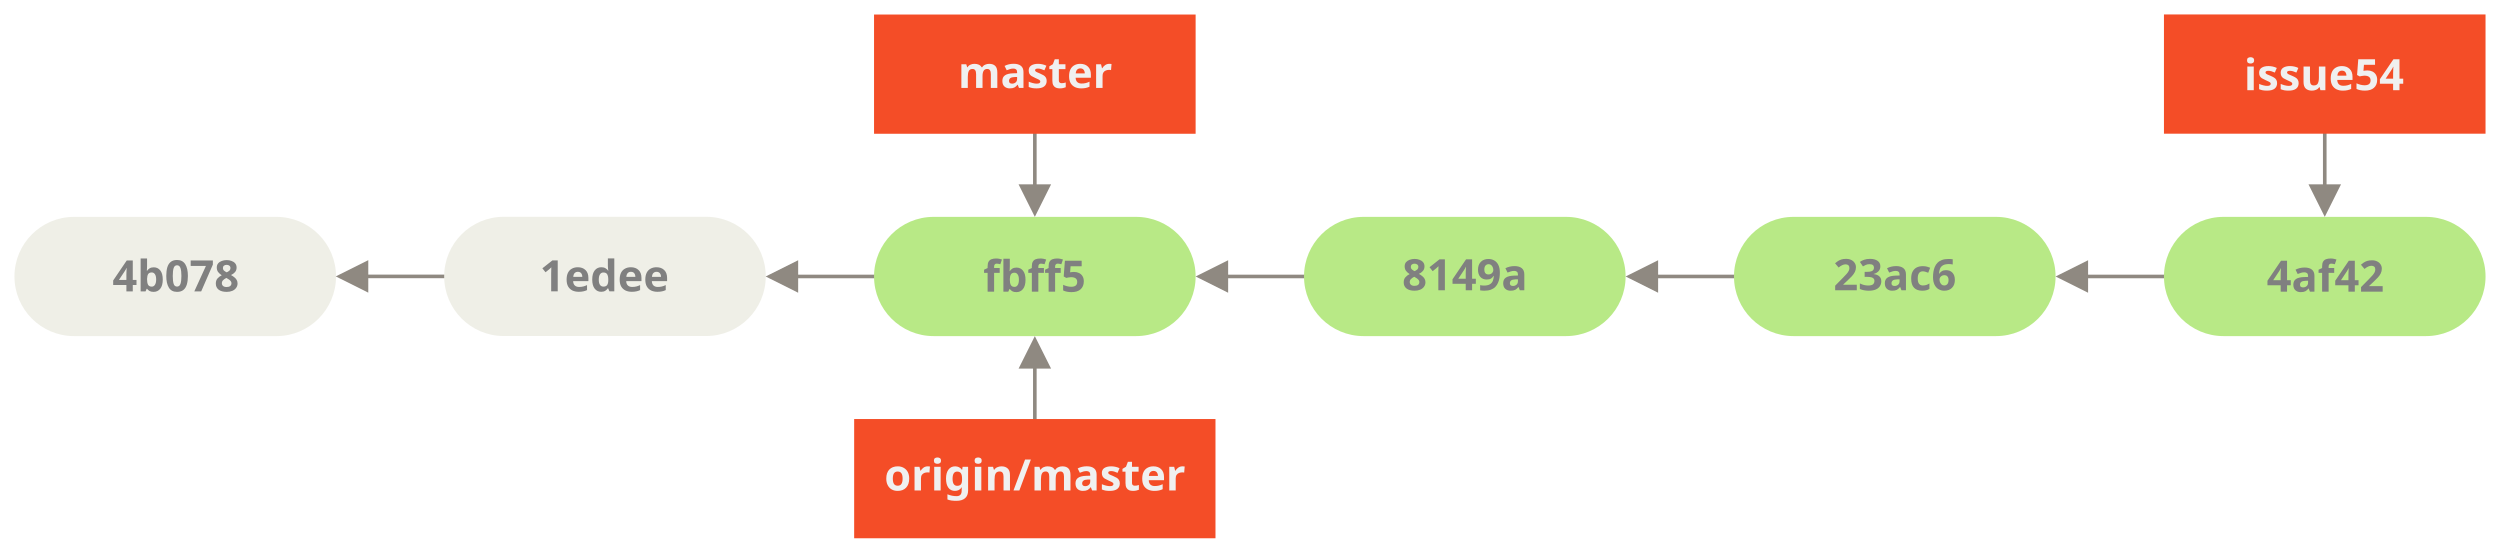
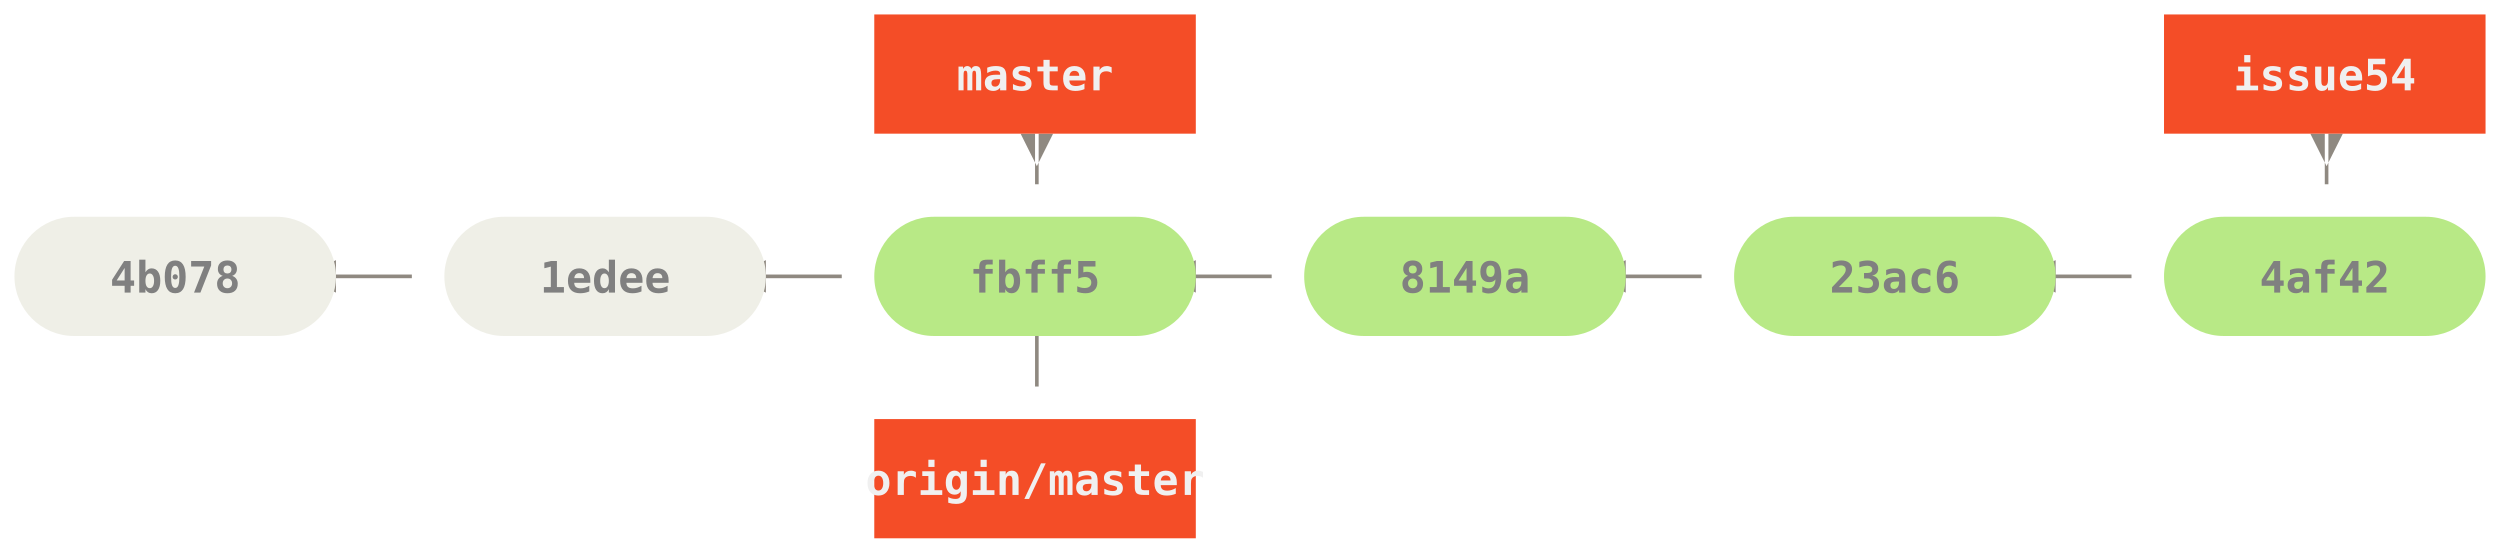
- <svg xmlns="http://www.w3.org/2000/svg" id="svg19846" version="1.1" viewBox="0 0 691.9 152.97">
-   <g id="g20182" transform="translate(-2.1 -5.9793)">
-     <g id="g20009">
-       <rect id="Rectangle-1" transform="translate(6.1,66)" width="89" height="33" rx="16.5" ry="16.5" style="fill-rule:evenodd;fill:#efefe7" />
-       <text id="C6" transform="translate(6.2477 65.634)" font-size="12px" font-weight="700" style="fill-rule:evenodd;fill:#979797;font-family:'Source Code Pro';font-size:12px;font-weight:700;text-anchor:middle">
-         <tspan id="tspan19761" x="44.5" y="21" style="fill:gray">4b078</tspan>
-       </text>
-     </g>
-     <g id="g20001">
-       <path id="Line" transform="translate(95.025 65.978)" d="m9 16h45v1h-45v4l-9-4.5 9-4.5z" style="fill:#8f8981" />
-       <g id="g19980">
-         <rect id="rect19766" transform="translate(125.03 65.978)" width="89" height="33" rx="16.5" ry="16.5" style="fill-rule:evenodd;fill:#efefe7" />
-         <text id="text19770" transform="translate(124.87 65.612)" font-size="12px" font-weight="700" style="fill-rule:evenodd;fill:#979797;font-family:'Source Code Pro';font-size:12px;font-weight:700;text-anchor:middle">
-           <tspan id="tspan19768" x="44.5" y="21" style="fill:gray">1edee</tspan>
-         </text>
-       </g>
-     </g>
-     <g id="g20129">
-       <path id="path19775" transform="translate(214,66)" d="m9 16h45v1h-45v4l-9-4.5 9-4.5z" style="fill:#8f8981" />
-       <g id="g19957">
-         <rect id="rect19777" transform="translate(244,66)" width="89" height="33" rx="16.5" ry="16.5" style="fill-rule:evenodd;fill:#b8e986" />
-         <text id="C3'" transform="translate(243.91 65.706)" font-size="12px" font-weight="700" style="fill-rule:evenodd;fill:#979797;font-family:'Source Code Pro';font-size:12px;font-weight:700;text-anchor:middle">
-           <tspan id="tspan19779" x="44.5" y="21" style="fill:gray">fbff5</tspan>
-         </text>
-       </g>
-     </g>
-     <g id="g20033">
-       <path id="path19784" transform="translate(333,66)" d="m9 16h45v1h-45v4l-9-4.5 9-4.5z" style="fill:#8f8981" />
-       <g id="g20026">
-         <rect id="rect19786" transform="translate(363,66)" width="89" height="33" rx="16.5" ry="16.5" style="fill-rule:evenodd;fill:#b8e986" />
-         <text id="text19790" transform="translate(363.02 65.31)" font-size="12px" font-weight="700" style="fill-rule:evenodd;fill:#979797;font-family:'Source Code Pro';font-size:12px;font-weight:700;text-anchor:middle">
-           <tspan id="tspan19788" x="44.5" y="21" style="fill:gray">8149a</tspan>
-         </text>
-       </g>
-     </g>
-     <g id="g20057">
-       <path id="path19795" transform="translate(452,66)" d="m9 16h45v1h-45v4l-9-4.5 9-4.5z" style="fill:#8f8981" />
-       <g id="g20050">
-         <rect id="rect19797" transform="translate(482,66)" width="89" height="33" rx="16.5" ry="16.5" style="fill-rule:evenodd;fill:#b8e986" />
-         <text id="text19801" transform="translate(482.02 65.31)" font-size="12px" font-weight="700" style="fill-rule:evenodd;fill:#979797;font-family:'Source Code Pro';font-size:12px;font-weight:700;text-anchor:middle">
-           <tspan id="tspan19799" x="44.5" y="21" style="fill:gray">23ac6</tspan>
-         </text>
-       </g>
-     </g>
-     <g id="g20076">
-       <path id="path19806" d="m580 82h45v1h-45v4l-9-4.5 9-4.5z" style="fill:#8f8981" />
-       <g id="g20069">
-         <rect id="rect19808" transform="translate(601,66)" width="89" height="33" rx="16.5" ry="16.5" style="fill-rule:evenodd;fill:#b8e986" />
-         <text id="text19812" transform="translate(601.18 65.706)" font-size="12px" font-weight="700" style="fill-rule:evenodd;fill:#979797;font-family:'Source Code Pro';font-size:12px;font-weight:700;text-anchor:middle">
-           <tspan id="tspan19810" x="44.5" y="21" style="fill:gray">4af42</tspan>
-         </text>
-       </g>
-     </g>
-     <g id="g20117" transform="translate(1)">
-       <path id="Line-2" transform="translate(230,99)" d="m58 9v23h-1v-23h-4l4.5-9 4.5 9z" style="fill:#8f8981" />
-       <g id="g19944" transform="translate(-.47234 -.8)">
-         <rect id="Rectangle-2" transform="matrix(.86207 0 0 .86842 237.97 122.75)" width="116" height="38" style="fill-rule:evenodd;fill:#f44d27" />
-         <text id="master" transform="translate(230,121)" font-size="12px" font-weight="700" style="fill-rule:evenodd;fill:#979797;font-family:'Source Code Pro';font-size:12px;font-weight:700;text-anchor:middle">
-           <tspan id="tspan19818" x="58" y="21.515" style="fill:#f0f0f0">origin/master</tspan>
-         </text>
-       </g>
-     </g>
-     <path id="path19823" transform="translate(231,5)" d="m57 52v-43h1v43h4l-4.5 9-4.5-9z" style="fill:#8f8981" />
-     <g id="g19916" transform="translate(14)">
-       <rect id="rect19825" transform="matrix(.76724 0 0 .86842 230 10)" width="116" height="38" style="fill-rule:evenodd;fill:#f44d27" />
-       <text id="text19829" transform="translate(216.6 8.8008)" font-size="12px" font-weight="700" style="fill-rule:evenodd;fill:#979797;font-family:'Source Code Pro';font-size:12px;font-weight:700;text-anchor:middle">
-         <tspan id="tspan19827" x="58" y="21.515" style="fill:#f0f0f0">master</tspan>
-       </text>
-     </g>
-     <g id="g20091">
-       <path id="path19834" transform="translate(588,5)" d="m57 52v-43h1v43h4l-4.5 9-4.5-9z" style="fill:#8f8981" />
-       <g id="g20084" transform="translate(-.72434 4.4222)">
-         <rect id="rect19836" transform="matrix(.76724 0 0 .86842 601.72 5.5572)" width="116" height="38" style="fill-rule:evenodd;fill:#f44d27" />
-         <text id="text19840" transform="translate(588,5)" font-size="12px" font-weight="700" style="fill-rule:evenodd;fill:#979797;font-family:'Source Code Pro';font-size:12px;font-weight:700;text-anchor:middle">
-           <tspan id="tspan19838" x="58" y="21.515" style="fill:#f0f0f0">issue54</tspan>
-         </text>
-       </g>
-     </g>
+ <svg xmlns="http://www.w3.org/2000/svg" version="1.1" width="1384" height="306" viewBox="0 0 692 153">
+   <path d="m93 76h21v1h-21v4l-9-4.5 9-4.5z" fill="#8f8981" />
+   <path d="m212 76h21v1h-21v4l-9-4.5 9-4.5z" fill="#8f8981" />
+   <path d="m331 76h21v1h-21v4l-9-4.5 9-4.5z" fill="#8f8981" />
+   <path d="m450 76h21v1h-21v4l-9-4.5 9-4.5z" fill="#8f8981" />
+   <path d="m569 76h21v1h-21v4l-9-4.5 9-4.5z" fill="#8f8981" />
+   <path d="m286.5 37v14h1v-14h4l-4.5 9-4.5-9z" fill="#8f8981" />
+   <path d="m286.5 93v14h1v-14h4l-4.5-9-4.5 9z" fill="#8f8981" />
+   <path d="m643.5 37v14h1v-14h4l-4.5 9-4.5-9z" fill="#8f8981" />
+   <g>
+     <rect x="4" y="60" width="89" height="33" rx="16.5" ry="16.5" fill="#efefe7" />
+     <text font-size="12px" font-weight="700" font-family="'JetBrains Mono', 'Source Code Pro', monospace" text-anchor="middle">
+       <tspan x="48.5" y="81" fill="gray">4b078</tspan>
+     </text>
+   </g>
+   <g>
+     <rect x="123" y="60" width="89" height="33" rx="16.5" ry="16.5" fill="#efefe7" />
+     <text font-size="12px" font-weight="700" font-family="'JetBrains Mono', 'Source Code Pro', monospace" text-anchor="middle">
+       <tspan x="167.5" y="81" fill="gray">1edee</tspan>
+     </text>
+   </g>
+   <g>
+     <rect x="242" y="60" width="89" height="33" rx="16.5" ry="16.5" fill="#b8e986" />
+     <text font-size="12px" font-weight="700" font-family="'JetBrains Mono', 'Source Code Pro', monospace" text-anchor="middle">
+       <tspan x="286.5" y="81" fill="gray">fbff5</tspan>
+     </text>
+   </g>
+   <g>
+     <rect x="361" y="60" width="89" height="33" rx="16.5" ry="16.5" fill="#b8e986" />
+     <text font-size="12px" font-weight="700" font-family="'JetBrains Mono', 'Source Code Pro', monospace" text-anchor="middle">
+       <tspan x="405.5" y="81" fill="gray">8149a</tspan>
+     </text>
+   </g>
+   <g>
+     <rect x="480" y="60" width="89" height="33" rx="16.5" ry="16.5" fill="#b8e986" />
+     <text font-size="12px" font-weight="700" font-family="'JetBrains Mono', 'Source Code Pro', monospace" text-anchor="middle">
+       <tspan x="524.5" y="81" fill="gray">23ac6</tspan>
+     </text>
+   </g>
+   <g>
+     <rect x="599" y="60" width="89" height="33" rx="16.5" ry="16.5" fill="#b8e986" />
+     <text font-size="12px" font-weight="700" font-family="'JetBrains Mono', 'Source Code Pro', monospace" text-anchor="middle">
+       <tspan x="643.5" y="81" fill="gray">4af42</tspan>
+     </text>
+   </g>
+   <g>
+     <rect x="242" y="116" width="89" height="33" fill="#f44d27" />
+     <text font-size="12px" font-weight="700" font-family="'JetBrains Mono', 'Source Code Pro', monospace" text-anchor="middle">
+       <tspan x="286.5" y="137" fill="#f0f0f0">origin/master</tspan>
+     </text>
+   </g>
+   <g>
+     <rect x="242" y="4" width="89" height="33" fill="#f44d27" />
+     <text font-size="12px" font-weight="700" font-family="'JetBrains Mono', 'Source Code Pro', monospace" text-anchor="middle">
+       <tspan x="286.5" y="25" fill="#f0f0f0">master</tspan>
+     </text>
+   </g>
+   <g>
+     <rect x="599" y="4" width="89" height="33" fill="#f44d27" />
+     <text font-size="12px" font-weight="700" font-family="'JetBrains Mono', 'Source Code Pro', monospace" text-anchor="middle">
+       <tspan x="643.5" y="25" fill="#f0f0f0">issue54</tspan>
+     </text>
  </g>
</svg>
